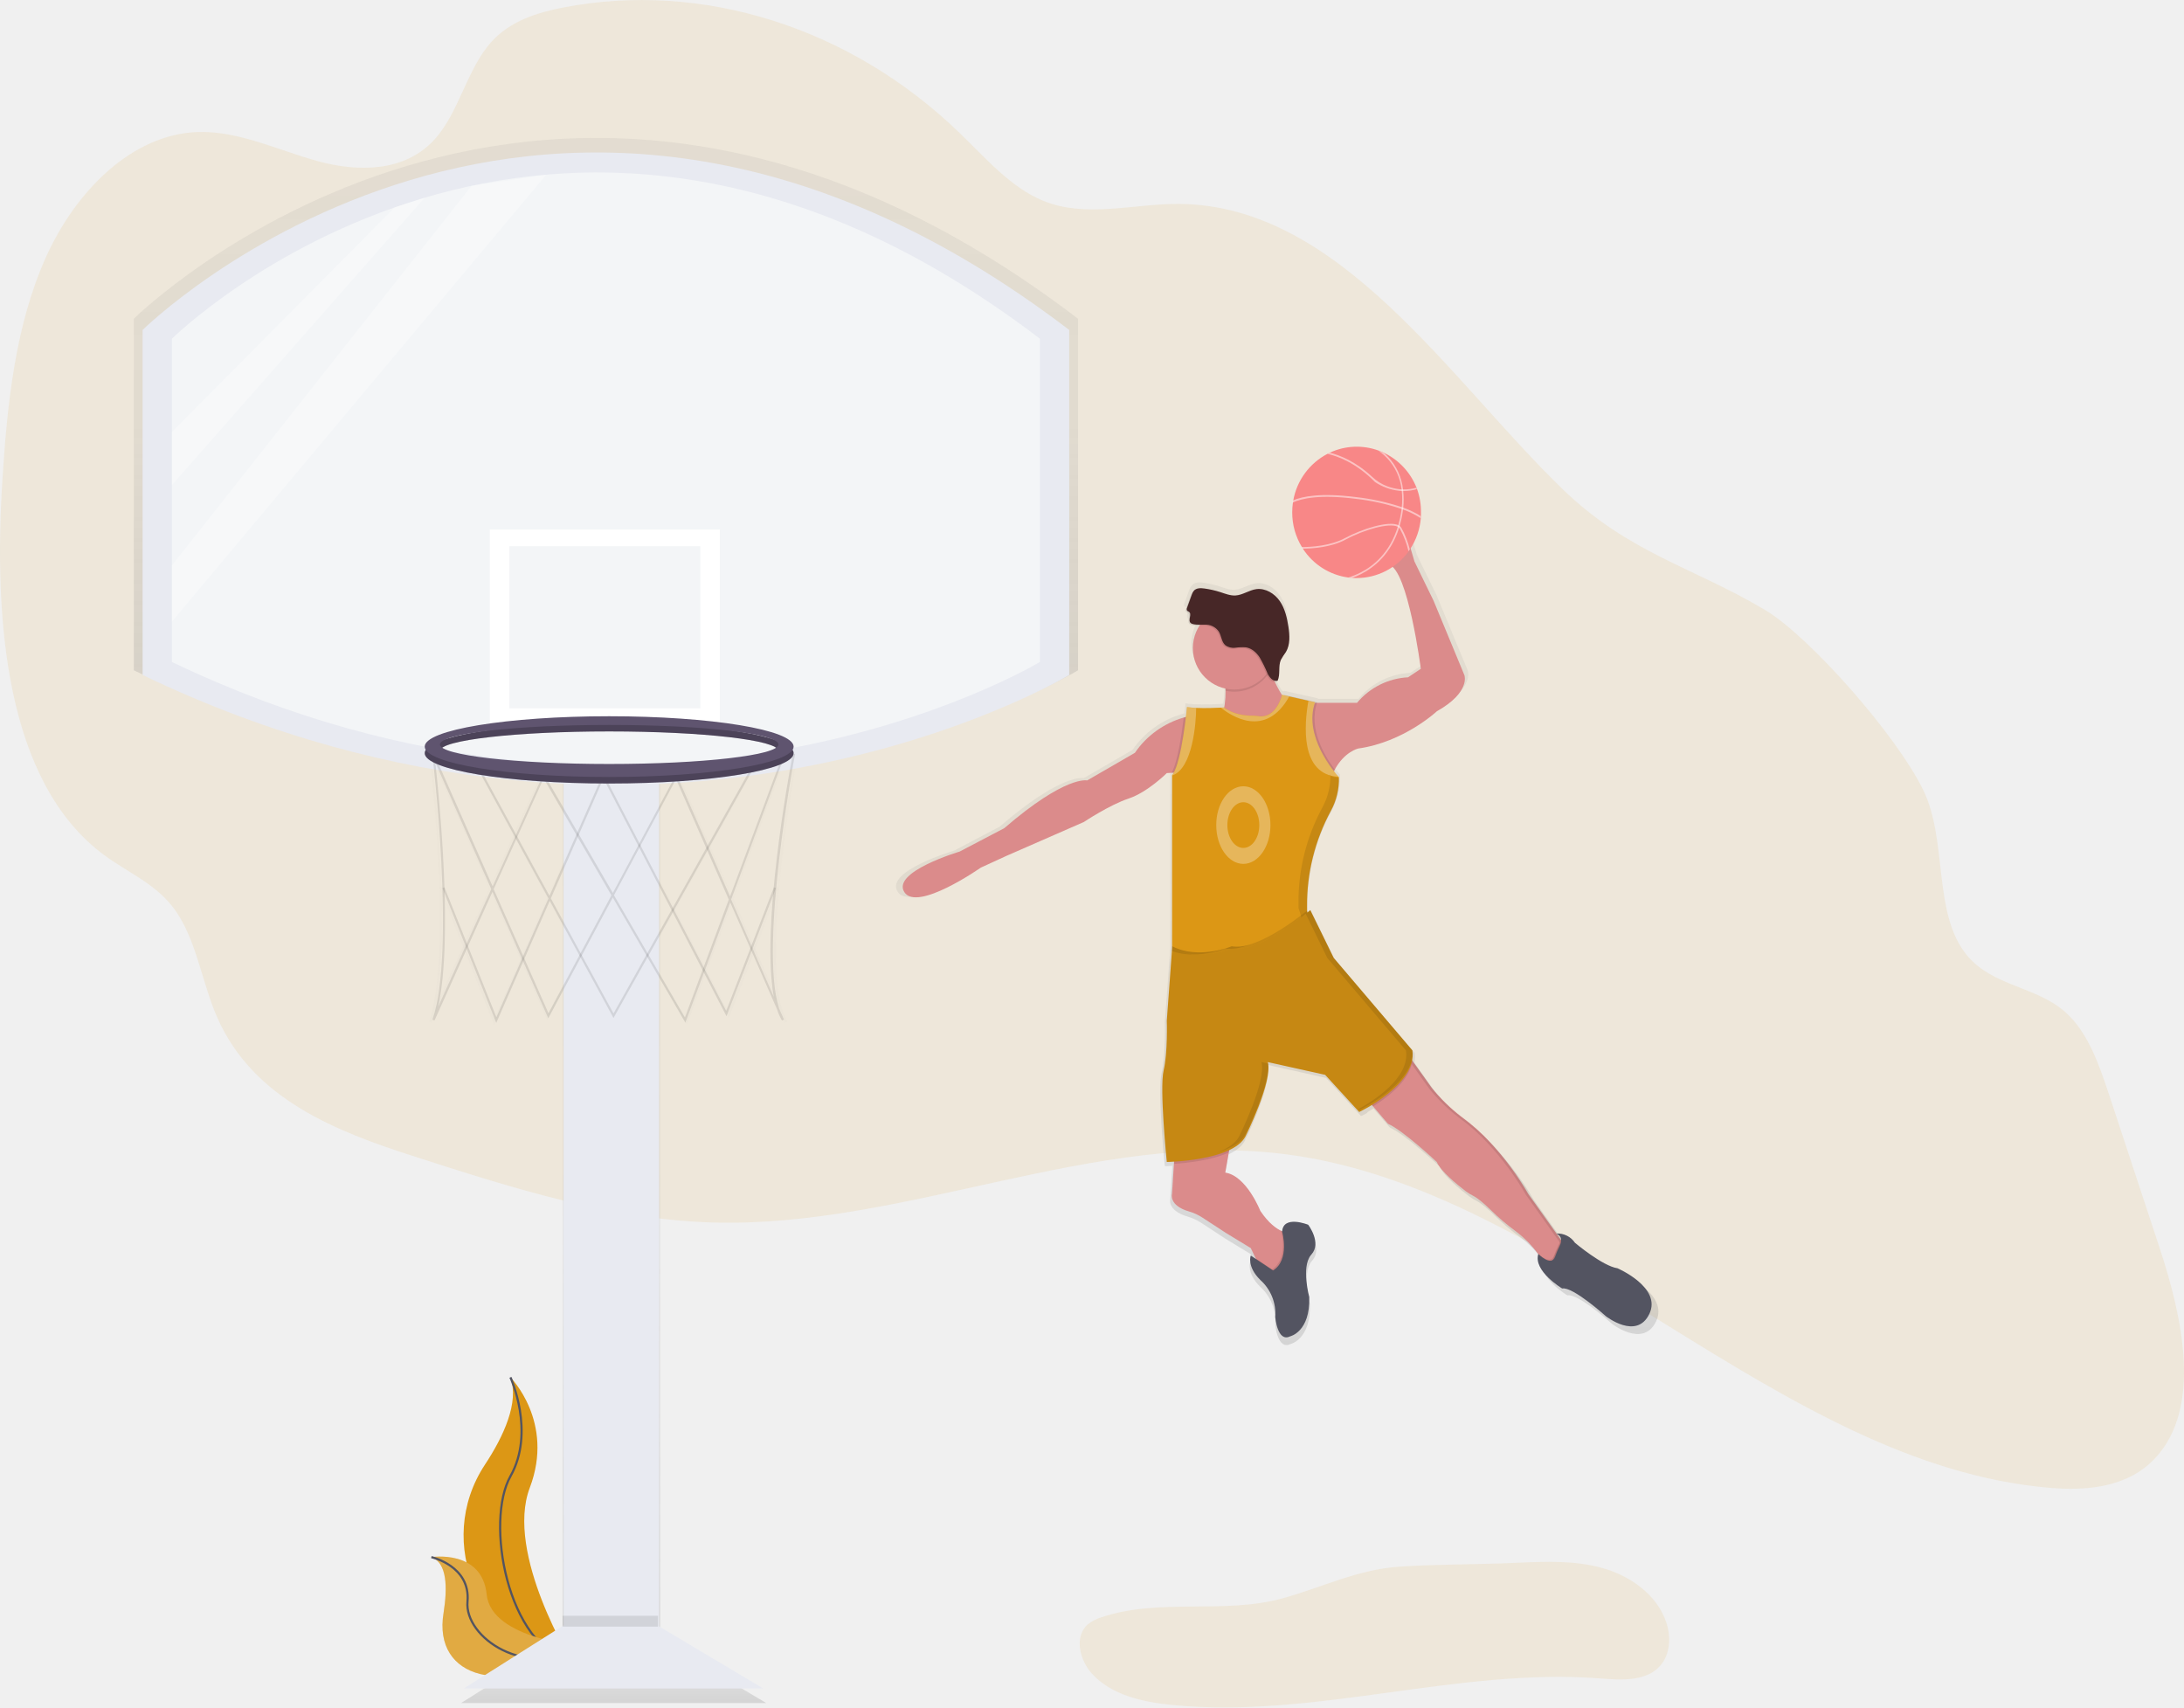
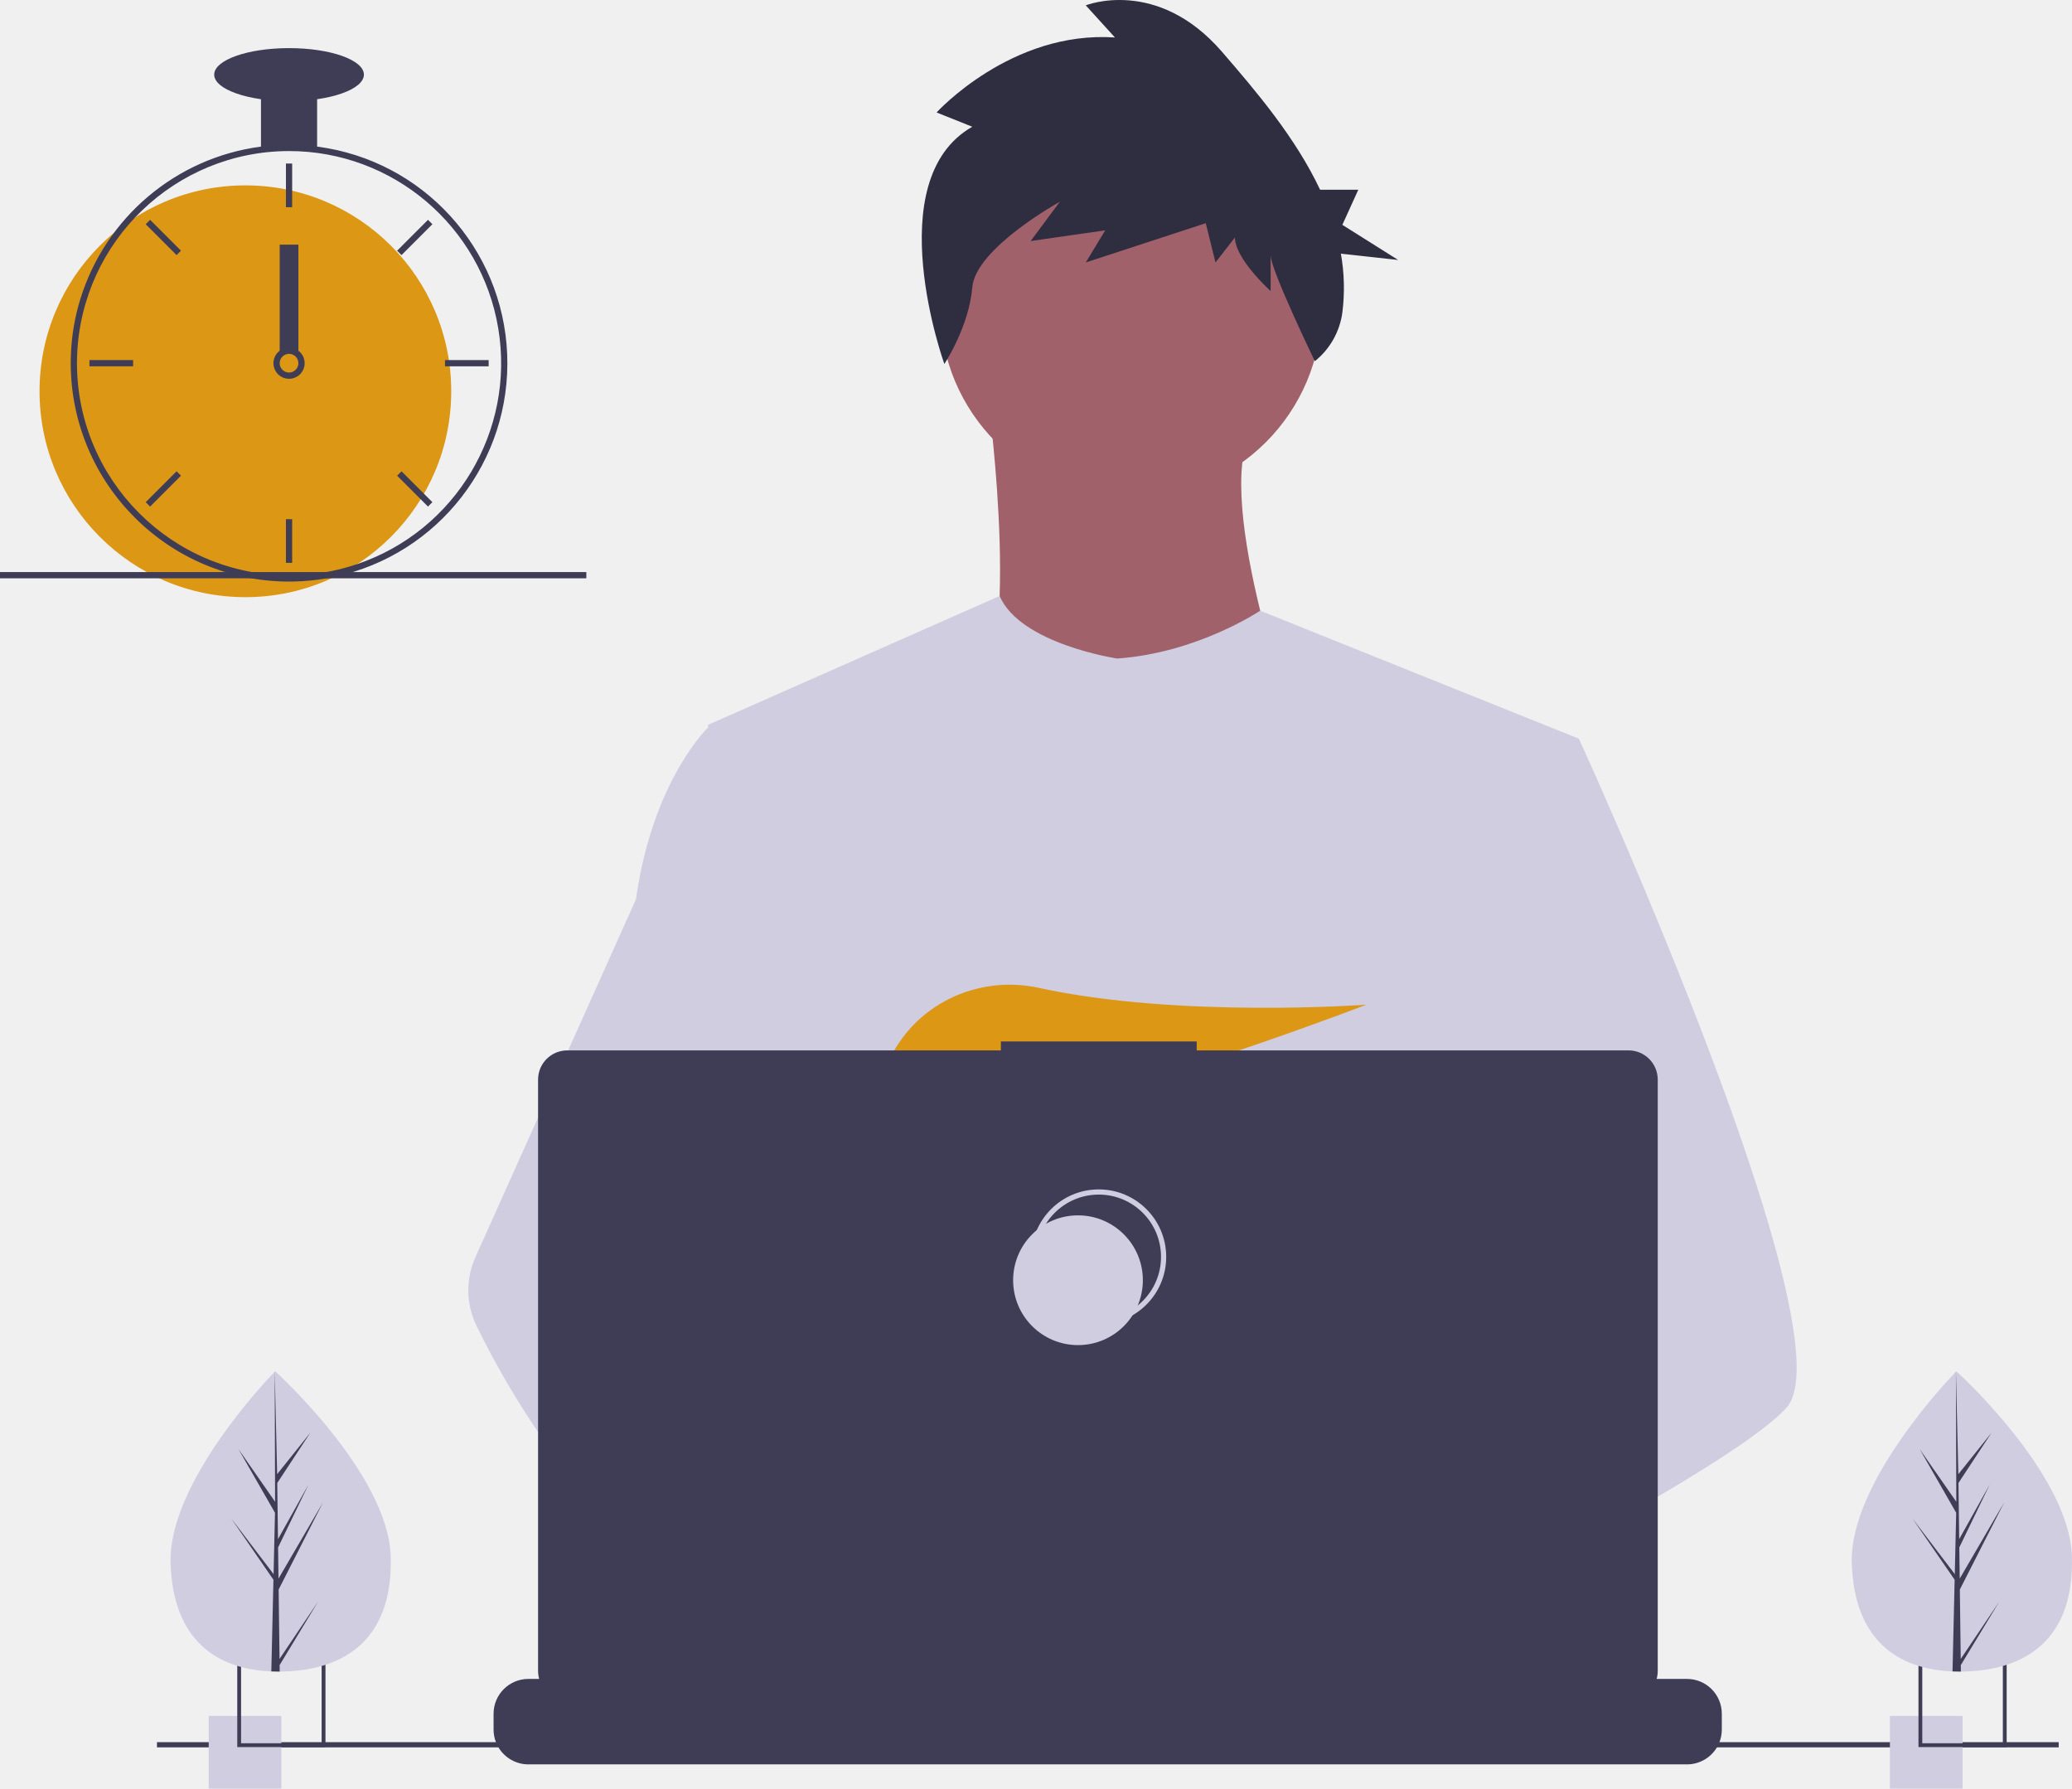
- <svg xmlns="http://www.w3.org/2000/svg" xmlns:xlink="http://www.w3.org/1999/xlink" id="00628a83-0b9a-47d0-8619-b1ca24d7a26b" data-name="Layer 1" width="1006.44" height="786.79" viewBox="0 0 1006.44 786.79">
-   <defs>
-     <linearGradient id="154b1a25-d2d5-4d24-bf12-65113bdf24ef" x1="281.77" y1="766.42" x2="281.77" y2="356.78" gradientUnits="userSpaceOnUse">
-       <stop offset="0" stop-color="gray" stop-opacity="0.25" />
-       <stop offset="0.54" stop-color="gray" stop-opacity="0.12" />
-       <stop offset="1" stop-color="gray" stop-opacity="0.1" />
-     </linearGradient>
-     <linearGradient id="f1776664-37cb-48f1-80ae-30292b15ef38" x1="282.79" y1="784.76" x2="282.79" y2="753.17" xlink:href="#154b1a25-d2d5-4d24-bf12-65113bdf24ef" />
-     <linearGradient id="cf3a3245-c568-4114-8717-b243d46b2a23" x1="376" y1="417.12" x2="376" y2="120.14" xlink:href="#154b1a25-d2d5-4d24-bf12-65113bdf24ef" />
-     <linearGradient id="8b3f97c1-33fb-40e9-8f93-a5df9caeeb34" x1="376" y1="407.73" x2="376" y2="129.53" xlink:href="#154b1a25-d2d5-4d24-bf12-65113bdf24ef" />
-     <linearGradient id="5763ee86-6263-43d4-9570-4db35da706dc" x1="278.71" y1="332.33" x2="278.71" y2="240.62" xlink:href="#154b1a25-d2d5-4d24-bf12-65113bdf24ef" />
-     <linearGradient id="c0ee58d2-4045-4f64-8068-9a1b57d12ec8" x1="278.71" y1="324.54" x2="278.71" y2="248.4" xlink:href="#154b1a25-d2d5-4d24-bf12-65113bdf24ef" />
-     <linearGradient id="b7351db0-8488-47e6-875e-ad79cd85291f" x1="379.43" y1="528.7" x2="379.43" y2="399.85" xlink:href="#154b1a25-d2d5-4d24-bf12-65113bdf24ef" />
-     <linearGradient id="df2d30de-7c93-457c-a852-558035659571" x1="372.98" y1="528.83" x2="372.98" y2="406.67" xlink:href="#154b1a25-d2d5-4d24-bf12-65113bdf24ef" />
-     <linearGradient id="810a073f-ed65-4f91-bd1c-fe863edb79d8" x1="317.13" y1="469.09" x2="317.13" y2="351.45" xlink:href="#154b1a25-d2d5-4d24-bf12-65113bdf24ef" />
-     <linearGradient id="80aa0821-7704-436a-990d-04bcfc5f5995" x1="377.53" y1="416.44" x2="377.53" y2="387.91" xlink:href="#154b1a25-d2d5-4d24-bf12-65113bdf24ef" />
-     <linearGradient id="af85e265-87c7-4448-8525-9b56db40aa3d" x1="377.53" y1="413.39" x2="377.53" y2="384.86" xlink:href="#154b1a25-d2d5-4d24-bf12-65113bdf24ef" />
-     <linearGradient id="47c578f4-0670-48af-99fb-bd8518179770" x1="685.33" y1="676.36" x2="685.33" y2="279.53" xlink:href="#154b1a25-d2d5-4d24-bf12-65113bdf24ef" />
-   </defs>
-   <path d="M332,691.27s20.48,20.48,8.92,50.87,19.82,80.94,19.82,80.94l-1-.16c-42.07-7.42-63-55.54-39.58-91.28C328.94,718.36,336.07,702.77,332,691.27Z" transform="translate(-96.78 -56.6)" fill="#dc9715" />
-   <path d="M332,691.27s11.56,25.11,0,45.59-2,78,28.74,86.22" transform="translate(-96.78 -56.6)" fill="none" stroke="#535461" stroke-miterlimit="10" />
-   <path d="M295.56,774.12s23.37-3.72,25.5,17.22S366,815.19,366,815.19l-.8.53c-35.35,23.21-69.14,14.78-64-16C303,788.24,302.89,776.73,295.56,774.12Z" transform="translate(-96.78 -56.6)" fill="#dc9715" />
-   <path d="M295.56,774.12s23.37-3.72,25.5,17.22S366,815.19,366,815.19l-.8.53c-35.35,23.21-69.14,14.78-64-16C303,788.24,302.89,776.73,295.56,774.12Z" transform="translate(-96.78 -56.6)" fill="#f5f5f5" opacity="0.2" />
-   <path d="M295.56,774.12s18.14,4,16.65,20.48,26.94,36.27,53.79,20.6" transform="translate(-96.78 -56.6)" fill="none" stroke="#535461" stroke-miterlimit="10" />
-   <path d="M983.07,420.67c11.44,23.49,4.16,57.19,20.36,76.39,11.88,14.08,31.6,14,45.07,25.88,10.48,9.27,15.7,24.44,20.45,38.84l23.08,70c10.51,31.88,19.49,72.92-1.68,96.29-12.69,14-31.86,15.59-49.19,14.1C915.73,731.38,814.84,604.88,689.84,588.55,601.49,577,514.2,622.44,425.34,619.93c-47-1.33-92.89-16-138.24-30.64-34.88-11.23-73.59-26-90.22-63.86-7.43-16.92-9.74-37.36-20.78-51.27-8.46-10.67-20.69-15.72-31.2-23.45C99.12,417,93.87,341.6,97.86,278.11c2.21-35.22,5.95-71.28,19.88-102.54s40.14-57.11,70.06-58.13c18.92-.65,37,8.37,55.41,13.41s40,5.19,53.82-10c11.34-12.47,14.9-32.5,26.24-45,8.83-9.71,21.15-13.48,33.06-15.79,64.05-12.42,132.28,9.14,182.51,57.66,12.21,11.79,23.84,25.39,38.76,31.44,19.87,8.05,41.59,1.23,62.6,1.4,74.12.6,124.39,80.82,176.63,131.39,30.54,29.57,60.08,35.94,93.22,55.64C930.56,349.79,970.7,395.28,983.07,420.67Z" transform="translate(-96.78 -56.6)" fill="#dc9715" opacity="0.1" />
-   <rect x="259.35" y="356.78" width="44.84" height="409.64" fill="url(#154b1a25-d2d5-4d24-bf12-65113bdf24ef)" />
-   <polygon points="353.1 784.76 212.47 784.76 262.41 753.17 300.11 753.17 353.1 784.76" fill="url(#f1776664-37cb-48f1-80ae-30292b15ef38)" />
-   <path d="M158.44,203.47S348,16,593.56,203.47v162s-192.59,116.17-435.11,0Z" transform="translate(-96.78 -56.6)" fill="url(#cf3a3245-c568-4114-8717-b243d46b2a23)" />
-   <path d="M172.2,207.59s177.55-175.64,407.6,0V359.37s-180.41,108.82-407.6,0Z" transform="translate(-96.78 -56.6)" fill="url(#8b3f97c1-33fb-40e9-8f93-a5df9caeeb34)" />
-   <rect x="224.7" y="240.62" width="108.01" height="91.71" fill="url(#5763ee86-6263-43d4-9570-4db35da706dc)" />
-   <rect x="233.87" y="248.4" width="89.67" height="76.14" fill="url(#c0ee58d2-4045-4f64-8068-9a1b57d12ec8)" />
-   <g opacity="0.1">
-     <path d="M413.29,528.7,379.22,470,349,526.64l-26.22-59.36-27.28,60.44-.95-.38c11-32.12.09-123.17,0-124.09l-.42-3.41,28.68,64.93,23.91-53,32.53,56.07L409,412l25.2,57.51,24.46-65.77,6.12-1.22-.14.74c-.18.94-16.89,89-7.39,118.86l2.26,5.16-.9.47a24.73,24.73,0,0,1-2.32-5.29l-22-50.23Zm-33.51-59.79,33.3,57.41,20.61-55.41-24.78-56.55ZM323.3,466,349,524.31l29.58-55.38L346.77,414Zm-27.42-59.56c1.74,15.68,8.51,82.57,1.35,114.85l25-55.29ZM434.8,470.89l20.07,45.8c-6.1-32.6,7-104.11,8.64-112.85l-4.07.81Z" transform="translate(-96.78 -56.6)" fill="url(#b7351db0-8488-47e6-875e-ad79cd85291f)" />
-   </g>
-   <g opacity="0.1">
-     <path d="M324.52,528.83l-25.28-63.29.95-.38,24.38,61L349,470.41l-32.57-59.84.89-.49,32.19,59.15,24.41-55.68.3,0,72.48-6.85L379.56,526.53l-29.93-55Zm25.63-58.47,29.42,54.06,65.31-116.55-70.24,6.64Z" transform="translate(-96.78 -56.6)" fill="url(#df2d30de-7c93-457c-a852-558035659571)" />
-   </g>
-   <g opacity="0.1">
-     <polygon points="335.84 469.09 335.32 468.09 275.2 351.92 276.11 351.45 335.71 466.61 358.11 408.57 359.06 408.94 335.84 469.09" fill="url(#810a073f-ed65-4f91-bd1c-fe863edb79d8)" />
-   </g>
-   <path d="M377.53,387.91c-47.84,0-86.61,6.39-86.61,14.27s38.78,14.27,86.61,14.27,86.61-6.39,86.61-14.27S425.36,387.91,377.53,387.91Zm0,22.42c-43.9,0-79.48-4.11-79.48-9.17S333.63,392,377.53,392,457,396.09,457,401.16,421.42,410.33,377.53,410.33Z" transform="translate(-96.78 -56.6)" fill="url(#80aa0821-7704-436a-990d-04bcfc5f5995)" />
-   <g opacity="0.2">
-     <path d="M377.53,387.91c-47.84,0-86.61,6.39-86.61,14.27s38.78,14.27,86.61,14.27,86.61-6.39,86.61-14.27S425.36,387.91,377.53,387.91Zm0,22.42c-43.9,0-79.48-4.11-79.48-9.17S333.63,392,377.53,392,457,396.09,457,401.16,421.42,410.33,377.53,410.33Z" transform="translate(-96.78 -56.6)" fill="url(#80aa0821-7704-436a-990d-04bcfc5f5995)" />
-   </g>
-   <path d="M377.53,384.86c-47.84,0-86.61,6.39-86.61,14.27s38.78,14.27,86.61,14.27,86.61-6.39,86.61-14.27S425.36,384.86,377.53,384.86Zm0,22.42c-43.9,0-79.48-4.11-79.48-9.17s35.59-9.17,79.48-9.17S457,393,457,398.1,421.42,407.27,377.53,407.27Z" transform="translate(-96.78 -56.6)" fill="url(#af85e265-87c7-4448-8525-9b56db40aa3d)" />
-   <rect x="259.72" y="358.04" width="44" height="402" fill="#e8eaf1" />
-   <polygon points="351.72 778.04 213.72 778.04 262.72 747.04 299.72 747.04 351.72 778.04" fill="#e8eaf1" />
-   <path d="M162.5,208.64s186-184,427,0v159s-189,114-427,0Z" transform="translate(-96.78 -56.6)" fill="#e8eaf1" />
-   <path d="M176,212.69s174.24-172.37,400,0V361.63s-177,106.79-400,0Z" transform="translate(-96.78 -56.6)" fill="#f3f5f7" />
-   <rect x="225.72" y="244.04" width="106" height="90" fill="#fff" />
-   <rect x="234.72" y="251.68" width="88" height="74.72" fill="#f3f5f7" />
-   <path d="M412.6,527.81l-33.44-57.64-29.71,55.61-25.73-58.25L297,526.85l-.93-.37c10.84-31.53.09-120.88,0-121.78l-.41-3.35,28.15,63.72,23.47-52,31.92,55,29.27-54.8,24.73,56.44,24-64.55,6-1.2-.14.73c-.18.93-16.58,87.34-7.25,116.65l2.22,5.06-.89.46a24.27,24.27,0,0,1-2.28-5.19l-21.6-49.3Zm-32.88-58.68,32.68,56.34,20.22-54.37-24.31-55.5Zm-55.44-2.82,25.26,57.2,29-54.35-31.25-53.88Zm-26.91-58.45c1.71,15.38,8.35,81,1.32,112.71l24.49-54.26ZM433.7,471.07,453.39,516c-6-32,6.86-102.17,8.48-110.74l-4,.8Z" transform="translate(-96.78 -56.6)" opacity="0.1" />
-   <path d="M325.48,527.94l-24.81-62.11.93-.37,23.93,59.89,24-54.74-32-58.72.88-.48,31.59,58,24-54.64.29,0,71.13-6.72L379.49,525.68l-29.37-54Zm25.15-57.38,28.87,53.05L443.6,409.23l-68.93,6.51Z" transform="translate(-96.78 -56.6)" opacity="0.1" />
-   <polygon points="334.79 468.26 334.27 467.27 275.27 353.27 276.16 352.81 334.65 465.82 356.64 408.86 357.57 409.22 334.79 468.26" opacity="0.1" />
-   <path d="M377.5,389.64c-46.94,0-85,6.27-85,14s38.06,14,85,14,85-6.27,85-14S424.44,389.64,377.5,389.64Zm0,22c-43.08,0-78-4-78-9s34.92-9,78-9,78,4,78,9S420.58,411.64,377.5,411.64Z" transform="translate(-96.78 -56.6)" fill="#5f546f" />
-   <path d="M377.5,389.64c-46.94,0-85,6.27-85,14s38.06,14,85,14,85-6.27,85-14S424.44,389.64,377.5,389.64Zm0,22c-43.08,0-78-4-78-9s34.92-9,78-9,78,4,78,9S420.58,411.64,377.5,411.64Z" transform="translate(-96.78 -56.6)" opacity="0.2" />
-   <path d="M377.5,386.64c-46.94,0-85,6.27-85,14s38.06,14,85,14,85-6.27,85-14S424.44,386.64,377.5,386.64Zm0,22c-43.08,0-78-4-78-9s34.92-9,78-9,78,4,78,9S420.58,408.64,377.5,408.64Z" transform="translate(-96.78 -56.6)" fill="#5f546f" />
-   <path d="M688.17,793c-27.09,7.61-56.94-.17-83.62,8.77a18.56,18.56,0,0,0-6.46,3.3c-6.38,5.57-3.86,16.44,1.84,22.7,9.11,10,23.43,13.12,36.88,14.46C702.51,848.76,768.22,825,834,830c9.78.75,21.18,1.56,27.74-5.73,4.84-5.37,5.17-13.65,2.78-20.47-4.39-12.52-16.52-21.07-29.29-24.66s-26.3-3-39.56-2.41c-18,.82-36.15.59-54.1,1.78C722.38,779.83,706.35,787.93,688.17,793Z" transform="translate(-96.78 -56.6)" fill="#dc9715" opacity="0.1" />
-   <path d="M845,644c-7-1-19.94-12-19.94-12a9.86,9.86,0,0,0-8.59-4.37l-12.85-18.07A134.85,134.85,0,0,0,786,585.75q-1.65-1.83-3.41-3.55a95.94,95.94,0,0,0-11.14-9.5,66.31,66.31,0,0,1-7.34-6.36,85,85,0,0,1-6-6.64l-8.94-12.52-.6-.85a13.69,13.69,0,0,0,.18-3.71c0-.29-.06-.58-.1-.87l-36.9-43.38-11-22.44,0,0h0c-.13.11-.57.48-1.26,1l-.2-.57v-.26l0-1.89a92.53,92.53,0,0,1,11.21-44.48,31.26,31.26,0,0,0,3.79-14.93c0-.42,0-.84,0-1.26l-.19-.21c-.35-.39-1.15-1.29-2.18-2.62.13-.26.27-.53.4-.78,4.58-8.42,10.95-9.86,10.95-9.86,21.44-3,36.9-17.45,36.9-17.45,16-9,13-17,13-17l-14.46-34.9-9-18.45-2.49-8.48a143,143,0,0,0-3.45-16.73c-2.13-8.12-12.74-10.43-17.86-3.78-.12.16-.25.33-.37.51a16,16,0,0,0,2.86,21.35c5,4.26,9.35,8.63,9.35,8.63,9,2.49,15,48.86,15,48.86l-6,4a33.35,33.35,0,0,0-23.93,12H704c0-.08.05-.16.08-.25l-3.12-.7-9-2-3.33-.75-.05.21-.94-.21,0,.13a56,56,0,0,1-3.4-6.23,2.71,2.71,0,0,0,.81,0c.07-.15.13-.3.18-.45l.32,0c1.39-3,.19-6.75,1.53-9.81a36.42,36.42,0,0,1,2.4-3.73c2-3.45,1.76-7.77,1.17-11.73-.64-4.26-1.62-8.61-4.07-12.16s-6.68-6.15-11-5.59c-3.4.45-6.38,2.78-9.8,3-2.42.14-4.74-.81-7-1.55a44.54,44.54,0,0,0-7.59-1.73c-1.71-.24-3.72-.27-4.87,1l-.1.13a2.93,2.93,0,0,0-.4.37,5.66,5.66,0,0,0-1,1.9l-2.21,6.09a1.4,1.4,0,0,0,0,1.35c.2.25.55.32.82.49,1.75,1.13-.6,3.92.85,5.29.87.82,2.73.91,4.57.9A19.44,19.44,0,0,0,661.08,372c0,.33,0,.66,0,1a40.88,40.88,0,0,1-.62,7.87h0L659,381c-2.43.13-7.34.32-11.63.12a38.75,38.75,0,0,1-4.29-.41s-.17,1.82-.5,4.61l-1,.28a41.68,41.68,0,0,0-22.9,16.54l-22.44,13s-10-2.49-38.89,22.44l-20.94,11S504.42,458,510.4,467.46,546.3,456,546.3,456l12-5.48,36.4-16s12-8,20.94-11,17.95-12,17.95-12l2.25-.12,1-.06a8.45,8.45,0,0,1-.49.78c-.09.14-.19.27-.29.39v80.27l-.16,2.23.07,0h0l-2.4,32.65s.5,15-1.5,23.43,1.5,42.88,1.5,42.88,1.31,0,3.44-.15l-.06,1-.88,14.11s-1.68,5.44,8,8.27a23.38,23.38,0,0,1,6.26,2.87l11.16,7.31,11.47,7,2.32,4.87.11.24L672.95,638s-2,5,4.49,11.47a21.2,21.2,0,0,1,7,17.45s1,12,7,9c0,0,9.47-2,9-18.45,0,0-3.78-13.7.62-19.49q.18-.24.38-.46c5-5.48-1.5-14-1.5-14s-11.55-4.66-12.2,3.08l-.48-.21c-2.08-1-5.81-3.43-9.76-9.35,0,0-6.48-16.45-16.45-17.95l1.67-9.47.19-1.09c3.43-1.62,6.21-3.71,7.61-6.4v0l.06-.12,0-.05,0-.07,0-.07,0-.07.05-.1,0-.08.05-.11.06-.12,0-.1.07-.14L671,581l.07-.15.06-.13.08-.17.07-.14.08-.17.09-.18.07-.14.1-.21.07-.14.43-.93.06-.12.12-.26.09-.19.13-.29.08-.17.15-.34.06-.14.16-.35.08-.17.16-.36.07-.16.17-.38.07-.15.18-.4.06-.15.18-.42.06-.14.2-.45,0-.08c3.19-7.42,7.2-18.09,7-24.41a14.54,14.54,0,0,0,0-1.51l-.12,0,0-.1c0-.21-.08-.41-.14-.6l26.92,6,16,17.45.07,0h0l0,0,0,0,.06,0,.07,0,.08,0,.08,0,.1-.05.09,0,.13-.06.1-.05.14-.07.12-.06.17-.09.11-.06.19-.1.12-.07.2-.1.14-.08.22-.12.14-.07.23-.13.16-.09.25-.14L727,569l.28-.16.15-.08.29-.16.17-.1.3-.17.16-.1.32-.19.17-.1.33-.2.16-.1.35-.21.06,0,.56.65,7,8.12c7,3,22.94,17.95,22.94,17.95,1.84,4.41,9.63,10.71,13.61,13.73a24.85,24.85,0,0,0,3.61,2.22c2.18,1.13,5.25,3.82,8.06,6.54a102.69,102.69,0,0,0,11.77,10,52.47,52.47,0,0,1,10.19,10.28h0l.34.44c-2.38,8,11.24,16.13,11.24,16.13,5-1,20.44,13,20.44,13s14.46,11.47,20.44-1S845,644,845,644Zm-26.42-13.36-2-2.83h0A3.46,3.46,0,0,1,818.55,630.61Z" transform="translate(-96.78 -56.6)" fill="url(#47c578f4-0670-48af-99fb-bd8518179770)" />
-   <path d="M694.23,385.85s-50.45,29.39-39.67,12.73a41.91,41.91,0,0,0,7-23.7,30.83,30.83,0,0,0-1.1-8.14l21.06-9.8a20.3,20.3,0,0,0,.76,8.59C685.23,375.95,694.23,385.85,694.23,385.85Z" transform="translate(-96.78 -56.6)" fill="#db8b8b" />
-   <path d="M682.25,365.54a19.12,19.12,0,0,1-20.72,9.35,30.83,30.83,0,0,0-1.1-8.14l21.06-9.8A20.3,20.3,0,0,0,682.25,365.54Z" transform="translate(-96.78 -56.6)" opacity="0.1" />
-   <circle cx="568.8" cy="298.64" r="19.1" fill="#db8b8b" />
-   <path d="M653.37,345.08a7.33,7.33,0,0,1,4.55,3c1.26,2,1.23,4.74,3,6.3a6.34,6.34,0,0,0,4.65,1.18,22.42,22.42,0,0,1,4.91-.17c2.65.43,4.82,2.39,6.29,4.63a63.82,63.82,0,0,1,3.56,7.2,8.5,8.5,0,0,0,1.78,2.63,3.41,3.41,0,0,0,2.93.94c1.37-3,.19-6.64,1.5-9.63a35.77,35.77,0,0,1,2.35-3.66c2-3.39,1.73-7.63,1.14-11.52-.63-4.19-1.59-8.46-4-11.94s-6.56-6-10.76-5.49c-3.34.44-6.27,2.73-9.63,2.93-2.37.14-4.66-.79-6.92-1.52a43.75,43.75,0,0,0-7.45-1.7c-1.68-.23-3.65-.27-4.78,1a5.56,5.56,0,0,0-1,1.86l-2.17,6a1.38,1.38,0,0,0,0,1.33c.2.24.54.31.8.49,1.72,1.11-.59,3.85.83,5.2S651.38,344.61,653.37,345.08Z" transform="translate(-96.78 -56.6)" opacity="0.1" />
-   <path d="M653.86,344.59a7.33,7.33,0,0,1,4.55,3c1.26,2,1.23,4.74,3,6.3a6.34,6.34,0,0,0,4.65,1.18,22.42,22.42,0,0,1,4.91-.17c2.65.43,4.82,2.39,6.29,4.63a63.82,63.82,0,0,1,3.56,7.2,8.5,8.5,0,0,0,1.78,2.63,3.41,3.41,0,0,0,2.93.94c1.37-3,.19-6.64,1.5-9.63a35.77,35.77,0,0,1,2.35-3.66c2-3.39,1.73-7.63,1.14-11.52-.63-4.19-1.59-8.46-4-11.94s-6.56-6-10.76-5.49c-3.34.44-6.27,2.73-9.63,2.93-2.37.14-4.66-.79-6.92-1.52a43.75,43.75,0,0,0-7.45-1.7c-1.68-.23-3.65-.27-4.78,1a5.56,5.56,0,0,0-1,1.86l-2.17,6a1.38,1.38,0,0,0,0,1.33c.2.24.54.31.8.49,1.72,1.11-.59,3.85.83,5.2S651.87,344.12,653.86,344.59Z" transform="translate(-96.78 -56.6)" fill="#472727" />
-   <path d="M758.88,384.38s-15.18,14.2-36.24,17.14c0,0-6.26,1.42-10.76,9.69a35.07,35.07,0,0,0-3.45,9.9l-22.6-38.29-1.4-2.37h37.71a32.76,32.76,0,0,1,23.51-11.75l5.88-3.92s-5.88-45.55-14.69-48c0,0-4.3-4.3-9.19-8.48a15.72,15.72,0,0,1-2.81-21c.12-.17.24-.34.37-.5,5-6.53,15.45-4.26,17.55,3.72A140.45,140.45,0,0,1,746.15,307l2.45,8.33,8.82,18.12,14.2,34.28S774.55,375.57,758.88,384.38Z" transform="translate(-96.78 -56.6)" fill="#db8b8b" />
-   <path d="M646.23,386.34l-2.94,26-6.61.37-2.21.12s-8.82,8.82-17.63,11.75-20.57,10.78-20.57,10.78L560.52,451l-11.75,5.39S519.38,477,513.5,467.65,539,449,539,449l20.57-10.78c28.41-24.49,38.2-22,38.2-22l22-12.73a40.94,40.94,0,0,1,22.49-16.25A27.7,27.7,0,0,1,646.23,386.34Z" transform="translate(-96.78 -56.6)" fill="#db8b8b" />
-   <path d="M711.88,411.21a35.07,35.07,0,0,0-3.45,9.9l-22.6-38.29a15.67,15.67,0,0,0,1.41-2.37,19,19,0,0,0,1.36-3.67l3.27.74,8.85,2,3.07.69c0,.08-.06.16-.08.24C699.59,392.55,707.36,405.22,711.88,411.21Z" transform="translate(-96.78 -56.6)" opacity="0.1" />
-   <path d="M646.23,386.34l-2.94,26-6.61.37c2.81-5,4.72-18.24,5.59-25.43A27.7,27.7,0,0,1,646.23,386.34Z" transform="translate(-96.78 -56.6)" opacity="0.1" />
-   <path d="M710.1,430.17a90.84,90.84,0,0,0-11,44.12l0,1.92v.25s5.39,14.69,0,14.69-4.9,7.35-11.75,8.82-30.86,11.75-38.2,7.35-12.24-13.71-12.24-13.71V413.77c.1-.12.2-.25.29-.39,4.23-6,6.57-31,6.57-31a38.07,38.07,0,0,0,4.22.41c4.21.2,9,0,11.42-.12l1.5-.09c4.23,3.31,10,3.79,12.86,3.79a21.67,21.67,0,0,1,3,.22c8.27,1.16,10.79-9.83,10.79-9.83l3.27.74,8.85,2,3.07.69c-5.51,15.61,9,32.3,10.83,34.32l.19.21A30.64,30.64,0,0,1,710.1,430.17Z" transform="translate(-96.78 -56.6)" fill="#dc9715" />
-   <path d="M648,382.83c0,6.49-1.55,28-11.07,31.11v-.17c.1-.12.2-.25.29-.39,4.23-6,6.57-31,6.57-31A38.07,38.07,0,0,0,648,382.83Z" transform="translate(-96.78 -56.6)" fill="#fff" opacity="0.3" />
-   <path d="M713.63,414.54c-17.92-.92-15.8-24.36-13.9-35l3.07.69C697.29,395.83,711.79,412.52,713.63,414.54Z" transform="translate(-96.78 -56.6)" fill="#fff" opacity="0.3" />
-   <g opacity="0.1">
-     <path d="M713.82,415.24a.24.24,0,0,0-.19-.21c-4-1,.44.45-4-1-.17-.06.24-.73.24-.73a30.64,30.64,0,0,1-3.72,15.42,90.84,90.84,0,0,0-11,44.12l0,1.92V475s5.39,14.69,0,14.69-4.9,7.35-11.75,8.82c-6.28,1.35-26.93,10.08-36,8.15.56.41,1.13.8,1.72,1.15,7.35,4.41,31.35-5.88,38.2-7.35s6.37-8.82,11.75-8.82,0-14.69,0-14.69v-.25l0-1.92a90.84,90.84,0,0,1,11-44.12A30.64,30.64,0,0,0,713.82,415.24Z" transform="translate(-96.78 -56.6)" />
-     <path d="M662.1,383.62c-.23-.16-.47-.33-.69-.5l-.52,0C661.29,383.32,661.7,383.47,662.1,383.62Z" transform="translate(-96.78 -56.6)" />
-   </g>
-   <path d="M816.67,628.78,810.8,642a82.16,82.16,0,0,0-5.5-7.95h0a51.54,51.54,0,0,0-10-10.09,100.87,100.87,0,0,1-11.56-9.82c-2.76-2.67-5.78-5.32-7.92-6.43a24.41,24.41,0,0,1-3.55-2.18c-3.9-3-11.56-9.15-13.37-13.48,0,0-15.67-14.69-22.53-17.63l-6.84-8-7.86-9.17,20.08-20.08,5.91,8.27,8.79,12.3A80.13,80.13,0,0,0,770,571a91.15,91.15,0,0,1,13.8,12.33A132.47,132.47,0,0,1,801,606.74l12.63,17.75.09.14,2,2.79Z" transform="translate(-96.78 -56.6)" fill="#db8b8b" />
-   <path d="M692.27,630.25l-7.84,18.61L678.07,642l-2.62-5.5-2.28-4.79-11.27-6.86-11-7.18a23,23,0,0,0-6.15-2.82c-9.51-2.78-7.87-8.12-7.87-8.12l.87-13.86.6-9.65,26-2.94-1.3,7.35-1.64,9.3c9.8,1.47,16.16,17.63,16.16,17.63,3.87,5.81,7.54,8.22,9.59,9.18a7.51,7.51,0,0,0,1.68.61Z" transform="translate(-96.78 -56.6)" fill="#db8b8b" />
-   <path d="M813.72,624.64l-.23-.13h.14Z" transform="translate(-96.78 -56.6)" opacity="0.1" />
-   <path d="M816.67,628.78,810.8,642a82.16,82.16,0,0,0-5.5-7.95c.9.86,5.93,5.44,7.54,1.26a49,49,0,0,1,2.13-5,5.51,5.51,0,0,0,.73-2.85Z" transform="translate(-96.78 -56.6)" opacity="0.1" />
-   <path d="M816.19,627.91l-2-2.79-.09-.14-12.63-17.75a132.47,132.47,0,0,0-17.23-23.39,91.15,91.15,0,0,0-13.8-12.33,80.13,80.13,0,0,1-13.55-13.26L748.13,546l-5.91-8.27-.86.86,5.29,7.41,8.79,12.3A80.13,80.13,0,0,0,769,571.52a91.15,91.15,0,0,1,13.8,12.33A132.47,132.47,0,0,1,800,607.23L812.65,625l.09.14,2,2.79,1,1.36-5.26,11.84c.55.87.86,1.38.86,1.38l5.88-13.22Z" transform="translate(-96.78 -56.6)" opacity="0.1" />
-   <path d="M692.27,630.25l-7.84,18.61L678.07,642l-2.62-5.5,7.52,5c7.39-4.62,4.54-16.43,4.2-17.75a7.51,7.51,0,0,0,1.68.61Z" transform="translate(-96.78 -56.6)" opacity="0.1" />
-   <path d="M687.62,624.13s3.67,13-4.16,17.88l-10.29-6.86s-2,4.9,4.41,11.27a20.82,20.82,0,0,1,6.86,17.14s1,11.75,6.86,8.82c0,0,9.31-2,8.82-18.12,0,0-3.71-13.45.61-19.14q.18-.23.37-.45c4.9-5.39-1.47-13.71-1.47-13.71S688.11,616.3,687.62,624.13Z" transform="translate(-96.78 -56.6)" fill="#535461" />
-   <path d="M699.13,491.16c-5.39,0-4.9,7.35-11.75,8.82s-30.86,11.75-38.2,7.35-12.24-13.71-12.24-13.71v-1c12.24,6.37,27.43,0,27.43,0,10.82,2.08,29.43-12.11,34.77-16.42v.25S704.51,491.16,699.13,491.16Z" transform="translate(-96.78 -56.6)" opacity="0.1" />
-   <path d="M638.39,583.23l26-2.94-1.3,7.35c-8.05,3.74-19.64,4.89-25.26,5.24Z" transform="translate(-96.78 -56.6)" opacity="0.1" />
-   <path d="M747.64,545.46c-1.23,9-11.29,16.73-18.13,21l-7.86-9.17,20.08-20.08Z" transform="translate(-96.78 -56.6)" opacity="0.1" />
-   <path d="M664.35,493.6s-15.18,6.37-27.43,0l-2.45,33.31s.49,14.69-1.47,23,1.47,42.12,1.47,42.12,30.37-.49,36.24-11.75c0,0,12.73-25.47,10.29-34.28l26.45,5.88L723.13,569s26.94-12.73,24.49-28.41L711.37,498,700.6,476S677.09,496.05,664.35,493.6Z" transform="translate(-96.78 -56.6)" fill="#dc9715" />
-   <path d="M723.13,569l-15.67-17.14L681,546c.06.22.11.45.16.69a9.75,9.75,0,0,1,.14,1.42c.41,10.19-10.58,32.18-10.58,32.18-5.88,11.27-36.24,11.75-36.24,11.75S631,558.26,633,549.93s1.47-23,1.47-23l2.36-32.07.09-1.23a26.34,26.34,0,0,0,11,2.8,42.62,42.62,0,0,0,15.91-2.59l.52-.21q.43.08.88.13c10.52,1.16,27.39-11.38,33.26-16.05,1.33-1.06,2.1-1.71,2.1-1.71l10.78,22,36.24,42.61a11.71,11.71,0,0,1,.14,1.48C748.38,557.09,723.13,569,723.13,569Z" transform="translate(-96.78 -56.6)" opacity="0.1" />
-   <path d="M690.88,377.53c-10.91,19.71-27,8.8-31.46,5.18l1.5-.09c4.23,3.31,10,3.79,12.86,3.79a21.67,21.67,0,0,1,3,.22c8.27,1.16,10.79-9.83,10.79-9.83Z" transform="translate(-96.78 -56.6)" fill="#fff" opacity="0.3" />
-   <path d="M814,625a9.65,9.65,0,0,1,8.57,4.28S835.29,640,842.14,641c0,0,20.57,8.82,14.69,21.06s-20.08,1-20.08,1-15.18-13.71-20.08-12.73c0,0-13.47-8.08-11-15.92,0,0,5.9,6,7.68,1.39a48.79,48.79,0,0,1,2.12-5C816.42,628.92,816.91,626.47,814,625Z" transform="translate(-96.78 -56.6)" fill="#535461" />
-   <path d="M661.13,493.72c-5.12,1.49-15.42,3.48-24.2-1.09l-.16,2.19C647.42,498.69,659.2,494.47,661.13,493.72Z" transform="translate(-96.78 -56.6)" opacity="0.1" />
-   <path d="M672.26,492a17.51,17.51,0,0,1-7.91.67s-1.08.45-2.88,1C664.6,494.2,668.36,493.43,672.26,492Z" transform="translate(-96.78 -56.6)" opacity="0.1" />
-   <path d="M747.76,542.1c-.47,14.53-24.63,25.95-24.63,25.95l-.34-.37c6.69-3.67,23.87-14.4,21.89-27.06L708.43,498l-9.94-20.33c1.33-1.06,2.1-1.71,2.1-1.71l10.78,22,36.24,42.61A11.71,11.71,0,0,1,747.76,542.1Z" transform="translate(-96.78 -56.6)" opacity="0.1" />
-   <path d="M678.07,546c2.45,8.82-10.29,34.28-10.29,34.28-1.74,3.33-5.61,5.72-10.21,7.43,5.84-1.74,11.05-4.39,13.15-8.41,0,0,11.3-22.6,10.56-32.59Z" transform="translate(-96.78 -56.6)" opacity="0.1" />
-   <path d="M669.74,418.91c-6.9,0-12.49,8-12.49,17.88s5.59,17.88,12.49,17.88,12.49-8,12.49-17.88S676.64,418.91,669.74,418.91Zm0,28.41c-4.06,0-7.36-4.71-7.36-10.53s3.29-10.53,7.36-10.53,7.36,4.71,7.36,10.53S673.8,447.32,669.74,447.32Z" transform="translate(-96.78 -56.6)" fill="#fff" opacity="0.3" />
-   <path d="M751.6,292.73q0,.87,0,1.72c0,.31,0,.62-.07.92a30.35,30.35,0,0,1-5,14.37c-.19.29-.39.57-.59.85a29.52,29.52,0,0,1-24,12.38c-.67,0-1.34,0-2-.07s-1.23-.1-1.84-.18h0a29.65,29.65,0,0,1-20.92-13.29c-.16-.23-.31-.48-.45-.71l0-.05a30.47,30.47,0,0,1-4.47-15.94,31,31,0,0,1,.32-4.48l.16-1a30.24,30.24,0,0,1,15.88-21.58l1.08-.53a29.36,29.36,0,0,1,22.51-.87,28.57,28.57,0,0,1,2.77,1.2h0a30.13,30.13,0,0,1,14.57,15.85c.1.23.18.45.26.68A30.62,30.62,0,0,1,751.6,292.73Z" transform="translate(-96.78 -56.6)" fill="#f88787" />
-   <path d="M749.69,282a20.59,20.59,0,0,1-5.86.85h-.34l-.78,0c-.48,0-.95-.06-1.4-.12a25.07,25.07,0,0,1-10.88-4l0,0c-8.73-8.9-17.28-11.94-21.9-13l1.08-.53c4.54,1.15,11.91,4,19.58,11.2a20.36,20.36,0,0,0,6.86,4.28,23.85,23.85,0,0,0,5.43,1.31c.4,0,.79.08,1.18.11l.79,0a19.8,19.8,0,0,0,6-.76C749.52,281.59,749.61,281.81,749.69,282Z" transform="translate(-96.78 -56.6)" fill="#fff" opacity="0.5" />
-   <path d="M751.55,294.45c0,.31,0,.62-.07.92a40.34,40.34,0,0,0-8.15-4l-.75-.27a101,101,0,0,0-21-4.64c-16.8-2.14-25.18-.14-29.17,1.76l.16-1c4.32-1.9,12.83-3.63,29.11-1.56a103.55,103.55,0,0,1,21,4.59l.75.27A41.57,41.57,0,0,1,751.55,294.45Z" transform="translate(-96.78 -56.6)" fill="#fff" opacity="0.5" />
-   <path d="M743.43,290.59c0,.27-.06.54-.09.82q-.26,2.05-.74,4.29-.37,1.69-.82,3.25c-.08.27-.16.54-.24.8-3.8,12.17-11.53,18.34-17.64,21.42a36.31,36.31,0,0,1-4,1.74l-1.84-.18h0a36.24,36.24,0,0,0,5.58-2.26c6-3,13.59-9.13,17.29-21.18.08-.24.15-.49.22-.74q.42-1.45.76-3,.49-2.25.75-4.4c0-.27.06-.55.09-.82a36.45,36.45,0,0,0,0-7.46c0-.26-.05-.52-.09-.77A25.11,25.11,0,0,0,736,267.72a25.63,25.63,0,0,0-4-3.41,28.57,28.57,0,0,1,2.77,1.2h0q.88.77,1.74,1.68a26,26,0,0,1,6.81,14.93c0,.25.06.51.09.76A37.16,37.16,0,0,1,743.43,290.59Z" transform="translate(-96.78 -56.6)" fill="#fff" opacity="0.5" />
-   <path d="M746.45,309.75c-.19.29-.39.57-.59.85a39.91,39.91,0,0,0-4-10.41,2,2,0,0,0-.35-.44,2.74,2.74,0,0,0-.67-.45c-3.85-1.91-15.35,1.29-23.9,5.91-6.58,3.56-15.19,4.19-19.9,4.23l-.45-.71,0-.05c4.5,0,13.34-.54,20-4.14,8-4.3,19.9-8,24.48-6a3.88,3.88,0,0,1,.69.39,2.85,2.85,0,0,1,.78.84A41.19,41.19,0,0,1,746.45,309.75Z" transform="translate(-96.78 -56.6)" fill="#fff" opacity="0.5" />
-   <rect x="259.22" y="744.54" width="44" height="5" opacity="0.1" />
-   <polygon points="181.88 95.57 79.22 199.04 79.22 223.54 195.72 91.1 181.88 95.57" fill="#fff" opacity="0.3" />
-   <polygon points="217.31 85.62 79.22 260.54 79.22 286.47 251.76 80.48 217.31 85.62" fill="#fff" opacity="0.3" />
+ <svg xmlns="http://www.w3.org/2000/svg" id="b4850822-491f-41e2-90b8-9be7376dfe8f" data-name="Layer 1" width="798.627" height="689.223" viewBox="0 0 798.627 689.223">
+   <circle cx="435.922" cy="118.405" r="73.536" fill="#a0616a" />
+   <path d="M581.722,260.562s13.855,104.443-7.46,116.166,126.823,12.789,126.823,12.789S668.047,298.928,682.968,271.219Z" transform="translate(-200.6864 -105.3887)" fill="#a0616a" />
+   <path d="M809.257,390.045l-12.32,56.1-26.05,118.69-.78,6.5-8.99,75.25-5.98,49.99-4.01,33.58c-24.38,12.53-42.05,21.18-42.05,21.18s-1.52-7.62-3.97-17.37c-17.11,5.13-48.77,13.64-75.6,15.34,9.77,10.89,14.26,21.12,8.17,28.67-18.38,22.76-94.26-24.92-120.8-42.7a71.841,71.841,0,0,0-.7,12.86l-20.31-15.62,2.01-35.94,3.39-60.81,4.26-76.26a80.064,80.064,0,0,1-3.37-10.03c-6.22-22.12-13.77-66.29-19.56-103.33-4.66-29.81-8.16-55-8.9-60.36-.1-.7-.15-1.06-.15-1.06l112.43-49.68c7.99,18.53,45.3,24.1,45.3,24.1,30.91-2.13,55.14-18.43,55.14-18.43Z" transform="translate(-200.6864 -105.3887)" fill="#d0cde1" />
+   <path d="M717.607,730.025s-4.76,1.63-12.5,3.94c-17.11,5.13-48.77,13.64-75.6,15.34-23.1,1.48-42.62-2.08-46.19-17.15-1.53-6.48.64-11.81,5.37-16.19,14.12-13.09,51-17.78,80.25-19.39,8.26-.45,15.9-.66,22.26-.74,10.8-.14,17.88.08,17.88.08l.17.66Z" transform="translate(-200.6864 -105.3887)" fill="#a0616a" />
+   <path d="M575.433,154.235,561.683,148.731s28.749-31.651,68.747-28.898l-11.25-12.385s27.499-11.009,52.498,17.89c13.141,15.191,28.346,33.048,37.825,53.163h14.725l-6.146,13.532,21.509,13.532-22.077-2.431a75.617,75.617,0,0,1,.599,22.445A29.041,29.041,0,0,1,707.48,244.576h0s-17.052-35.296-17.052-40.8V217.537s-13.749-12.385-13.749-20.642L669.179,206.528l-3.75-15.137-46.248,15.137,7.5-12.385-28.749,4.128,11.25-15.137s-32.499,17.89-33.749,33.027c-1.25,15.137-10.762,29.481-10.762,29.481S539.184,174.877,575.433,154.235Z" transform="translate(-200.6864 -105.3887)" fill="#2f2e41" />
+   <path d="M889.187,647.955c-7.49,8.12-26.05,20.35-48.55,33.59-8.37,4.92-17.28,9.99-26.37,15.03-21.69,12.03-44.4,23.95-63.14,33.58-24.38,12.53-42.05,21.18-42.05,21.18s-1.52-7.62-3.97-17.37c-3.28-13.05-8.22-29.92-13.37-37.39-.18-.26-.36-.5-.54-.74-1.5-1.97-3.01-3.12-4.5-3.12l74.42-46.13,32.16-19.94-23.17-55.31-29.06-69.38,17.54-55.81,17.63-56.1h33.04s10.94,23.88,24.93,57.18c2.09,4.98,4.25,10.17,6.45,15.53C869.417,532.755,905.297,630.505,889.187,647.955Z" transform="translate(-200.6864 -105.3887)" fill="#d0cde1" />
+   <path d="M637.677,777.975c-18.38,22.76-94.26-24.92-120.8-42.7-5.78-3.87-9.22-6.32-9.22-6.32l24.28-32.38,7.69-10.25s6.88,3.65,17.05,9.59c.37.22.74.44,1.12.66,8.77,5.15,19.78,11.88,30.89,19.39,15.33,10.37,30.83,22.2,40.82,33.34C639.277,760.195,643.767,770.425,637.677,777.975Z" transform="translate(-200.6864 -105.3887)" fill="#a0616a" />
+   <path d="M556.677,695.915a47.782,47.782,0,0,0-8.1.66c-22.99,3.95-29.77,24.76-31.7,38.7a71.841,71.841,0,0,0-.7,12.86l-20.31-15.62-7.4-5.69c-17.81-6.21-33.68-17.24-47.44-30.25a238.482,238.482,0,0,1-31.95-37.89,334.15,334.15,0,0,1-24.72-42.4,31.184,31.184,0,0,1-.43-26.45l25.15-56.05,36.76-81.92q.405-2.925.89-5.72c7.29-41.8,26.82-60.36,26.82-60.36h14.92l9.98,60.36,12.4,74.99-8.69,28.34-20.08,65.45,19.19,20.84Z" transform="translate(-200.6864 -105.3887)" fill="#d0cde1" />
+   <path d="M573.563,521.195l12.755,14.881c4.739-.904,9.687-1.965,14.784-3.158l-3.663-11.723,8.957,10.45c53.997-13.281,120.927-39.101,120.927-39.101s-72.257,5.298-126.208-6.489c-23.871-5.215-48.431,6.618-58.226,29.002-5.694,13.011-4.799,24.283,15.394,24.283a133.375,133.375,0,0,0,20.353-1.914Z" transform="translate(-200.6864 -105.3887)" fill="#dc9715" />
+   <path d="M864.337,765.775v6.07a13.34,13.34,0,0,1-.91,4.87,13.688,13.688,0,0,1-.97,2,13.437,13.437,0,0,1-11.55,6.56h-446.55a13.437,13.437,0,0,1-11.55-6.56,13.682,13.682,0,0,1-.97-2,13.34,13.34,0,0,1-.91-4.87v-6.07a13.426,13.426,0,0,1,13.43-13.43h25.74v-2.83a.559.559,0,0,1,.56-.56h13.43a.559.559,0,0,1,.56.56v2.83h8.39v-2.83a.559.559,0,0,1,.56-.56h13.43a.559.559,0,0,1,.56.56v2.83h8.4v-2.83a.559.559,0,0,1,.56-.56h13.43a.559.559,0,0,1,.56.56v2.83h8.39v-2.83a.559.559,0,0,1,.56-.56h13.43a.559.559,0,0,1,.56.56v2.83h8.39v-2.83a.559.559,0,0,1,.56-.56h13.43a.559.559,0,0,1,.56.56v2.83h8.4v-2.83a.559.559,0,0,1,.56-.56h13.43a.559.559,0,0,1,.56.56v2.83h8.39v-2.83a.559.559,0,0,1,.56-.56h105.2a.559.559,0,0,1,.56.56v2.83h8.4v-2.83a.559.559,0,0,1,.56-.56h13.43a.566.566,0,0,1,.56.56v2.83h8.39v-2.83a.559.559,0,0,1,.56-.56h13.43a.559.559,0,0,1,.56.56v2.83h8.39v-2.83a.559.559,0,0,1,.56-.56h13.43a.559.559,0,0,1,.56.56v2.83h8.4v-2.83a.559.559,0,0,1,.56-.56h13.43a.557.557,0,0,1,.55.56v2.83h8.4v-2.83a.559.559,0,0,1,.56-.56h13.43a.559.559,0,0,1,.56.56v2.83h8.39v-2.83a.559.559,0,0,1,.56-.56h13.43a.559.559,0,0,1,.56.56v2.83h39.17A13.426,13.426,0,0,1,864.337,765.775Z" transform="translate(-200.6864 -105.3887)" fill="#3f3d56" />
+   <rect x="60.5" y="671.326" width="733" height="2" fill="#3f3d56" />
+   <path d="M828.381,510.145H661.938v-3.431H586.466v3.431h-167.129a11.259,11.259,0,0,0-11.259,11.259V749.315a11.259,11.259,0,0,0,11.259,11.259H828.381a11.259,11.259,0,0,0,11.259-11.259V521.404A11.259,11.259,0,0,0,828.381,510.145Z" transform="translate(-200.6864 -105.3887)" fill="#3f3d56" />
+   <circle cx="423.5" cy="484.326" r="25" fill="none" stroke="#d0cde1" stroke-miterlimit="10" stroke-width="2" />
+   <circle cx="415.5" cy="493.326" r="25" fill="#d0cde1" />
+   <rect x="80.446" y="661.223" width="28" height="28" fill="#d0cde1" />
+   <path d="M292.136,744.612v34h34v-34Zm32.52,32.52h-31.05v-31.04h31.05Z" transform="translate(-200.6864 -105.3887)" fill="#3f3d56" />
+   <rect x="728.446" y="661.223" width="28" height="28" fill="#d0cde1" />
+   <path d="M940.136,744.612v34h34v-34Zm32.52,32.52h-31.05v-31.04h31.05Z" transform="translate(-200.6864 -105.3887)" fill="#3f3d56" />
+   <circle cx="94.58" cy="150.773" r="79.34" fill="#dc9715" />
+   <path d="M322.915,161.879a85.755,85.755,0,0,0-21.638,0A84.368,84.368,0,0,0,231.662,220.591a83.223,83.223,0,0,0-3.655,21.662c-.036,1.022-.06,2.056-.06,3.089a84.233,84.233,0,0,0,84.149,84.149c1.791,0,3.582-.06,5.349-.168a83.231,83.231,0,0,0,12.334-1.707,84.159,84.159,0,0,0-6.864-165.737Zm15.519,160.857h-.012a80.908,80.908,0,0,1-20.977,4.171c-1.767.12-3.558.18-5.349.18a81.845,81.845,0,0,1-81.745-81.745c0-1.034.024-2.068.06-3.089a81.856,81.856,0,0,1,81.685-78.655,81.749,81.749,0,0,1,26.339,159.138Z" transform="translate(-200.6864 -105.3887)" fill="#3f3d56" />
+   <rect x="110.208" y="63.018" width="2.404" height="16.83" fill="#3f3d56" />
+   <rect x="262.442" y="188.476" width="2.404" height="16.83" transform="translate(-262.6894 138.704) rotate(-45)" fill="#3f3d56" />
+   <rect x="242.373" y="236.928" width="2.404" height="16.83" transform="translate(-202.4538 383.5287) rotate(-90)" fill="#3f3d56" />
+   <rect x="262.442" y="285.379" width="2.404" height="16.83" transform="translate(41.63884 582.5743) rotate(-135)" fill="#3f3d56" />
+   <rect x="359.346" y="188.476" width="2.404" height="16.83" transform="translate(275.5851 485.6705) rotate(-135)" fill="#3f3d56" />
+   <rect x="379.415" y="236.928" width="2.404" height="16.83" transform="translate(-65.41128 520.5713) rotate(-90)" fill="#3f3d56" />
+   <rect x="359.346" y="285.379" width="2.404" height="16.83" transform="translate(-302.8282 235.6077) rotate(-45)" fill="#3f3d56" />
+   <rect x="110.208" y="200.06" width="2.404" height="16.83" fill="#3f3d56" />
+   <path d="M315.703,240.534a6.011,6.011,0,0,0-7.213,0,6.187,6.187,0,0,0-1.719,2.02,6.011,6.011,0,1,0,8.932-2.02Zm-3.606,8.415a3.617,3.617,0,0,1-3.606-3.606,3.671,3.671,0,0,1,.637-2.044,3.603,3.603,0,1,1,2.969,5.65Z" transform="translate(-200.6864 -105.3887)" fill="#3f3d56" />
+   <rect x="100.591" y="35.369" width="21.638" height="21.638" fill="#3f3d56" />
+   <ellipse cx="111.41" cy="28.757" rx="28.851" ry="10.218" fill="#3f3d56" />
+   <rect x="107.803" y="94.273" width="7.213" height="40.872" fill="#3f3d56" />
+   <rect y="220.44" width="226" height="2.404" fill="#3f3d56" />
+   <path d="M351.28,705.143c.933,31.95-17.735,43.659-41.163,44.343q-.816.024-1.625.029-1.63.012-3.228-.054c-21.188-.88-37.96-12.127-38.828-41.84-.898-30.75,37.269-70.703,40.133-73.658l.005-.003c.109-.113.164-.169.164-.169S350.347,673.195,351.28,705.143Z" transform="translate(-200.6864 -105.3887)" fill="#d0cde1" />
+   <path d="M308.43,744.644l14.882-22.131-14.852,24.512.031,2.49q-1.63.012-3.228-.054L306.002,717.449l-.02-.247.027-.048.071-3.025-16.298-23.663,16.279,21.399.058.639.558-24.186-14.077-24.533,14.117,20.284-.147-50.108 0-.167.005.164.934,39.491,12.829-16.041-12.787,19.444.28,21.634,11.806-21.114-11.762,24.295.156,12.03,17.169-29.411-17.117,33.608Z" transform="translate(-200.6864 -105.3887)" fill="#3f3d56" />
+   <path d="M999.28,705.143c.933,31.95-17.735,43.659-41.163,44.343q-.816.024-1.625.029-1.63.012-3.228-.054c-21.188-.88-37.96-12.127-38.828-41.84-.898-30.75,37.269-70.703,40.133-73.658l.005-.003c.109-.113.164-.169.164-.169S998.347,673.195,999.28,705.143Z" transform="translate(-200.6864 -105.3887)" fill="#d0cde1" />
+   <path d="M956.43,744.644l14.882-22.131-14.852,24.512.031,2.49q-1.63.012-3.228-.054L954.002,717.449l-.02-.247.027-.048.071-3.025-16.298-23.663,16.279,21.399.058.639.558-24.186-14.077-24.533,14.117,20.284-.147-50.108 0-.167.005.164.934,39.491,12.829-16.041-12.787,19.444.28,21.634,11.806-21.114-11.762,24.295.156,12.03,17.169-29.411-17.117,33.608Z" transform="translate(-200.6864 -105.3887)" fill="#3f3d56" />
</svg>
